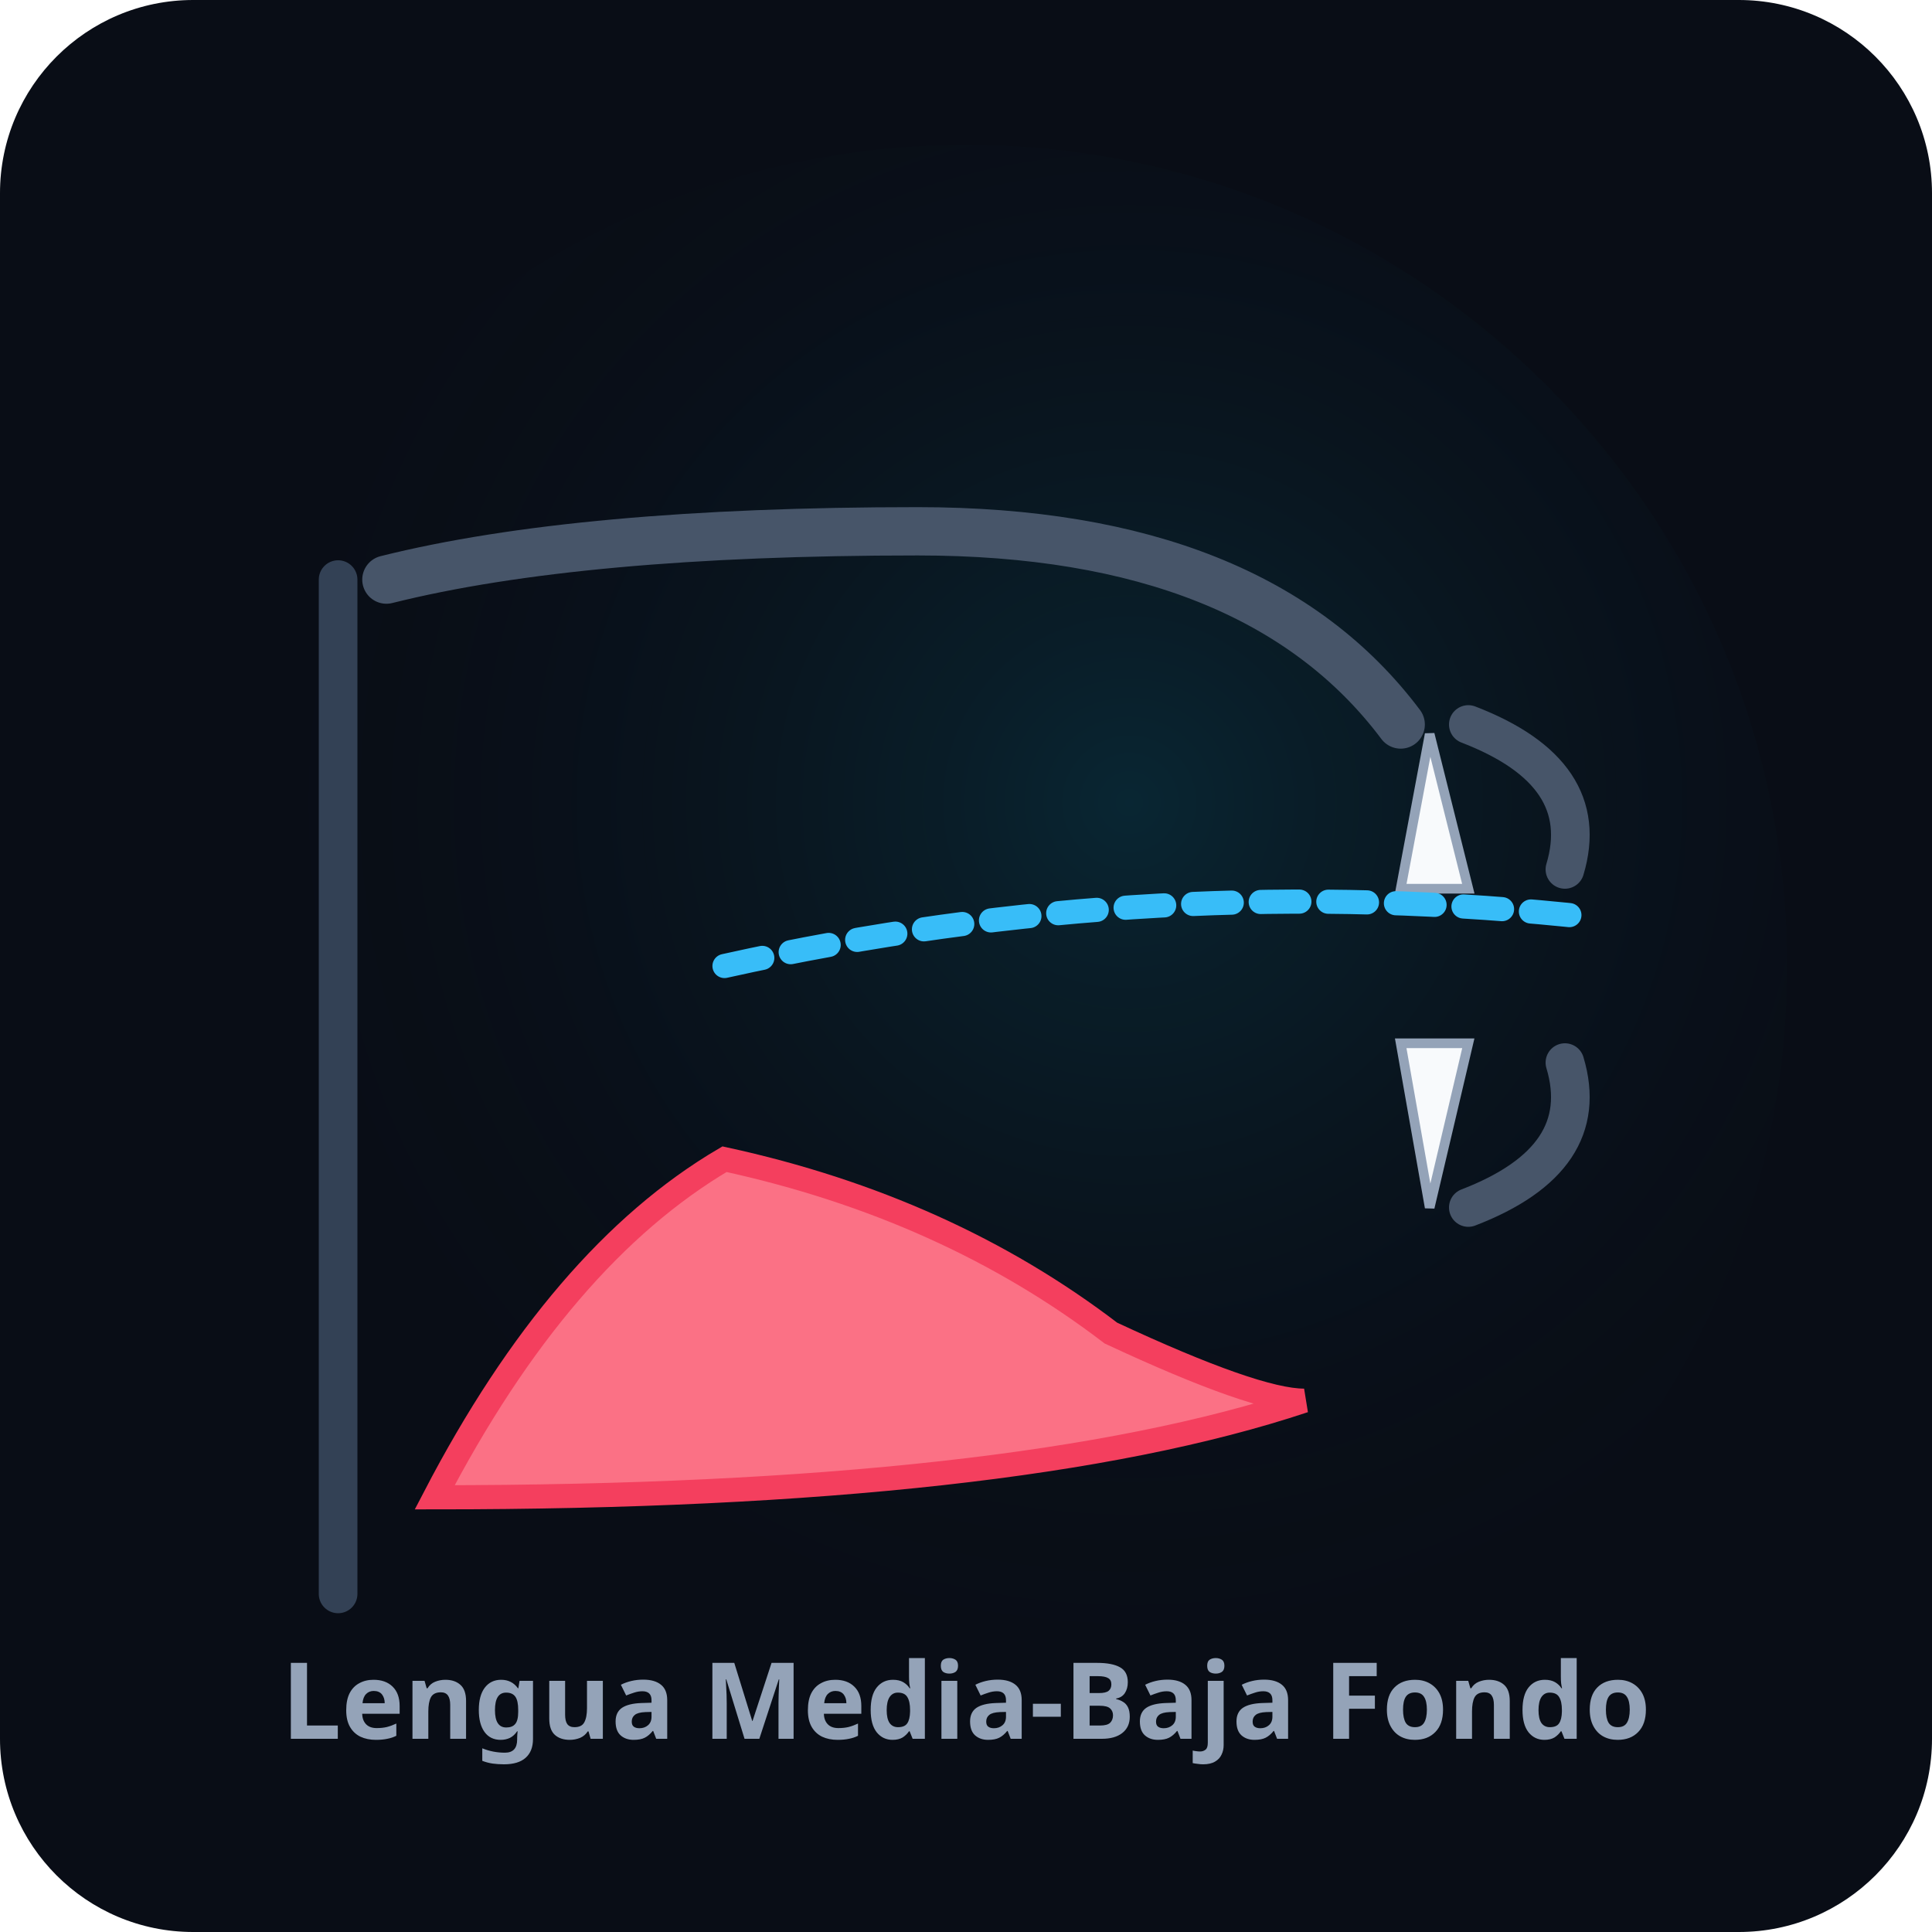
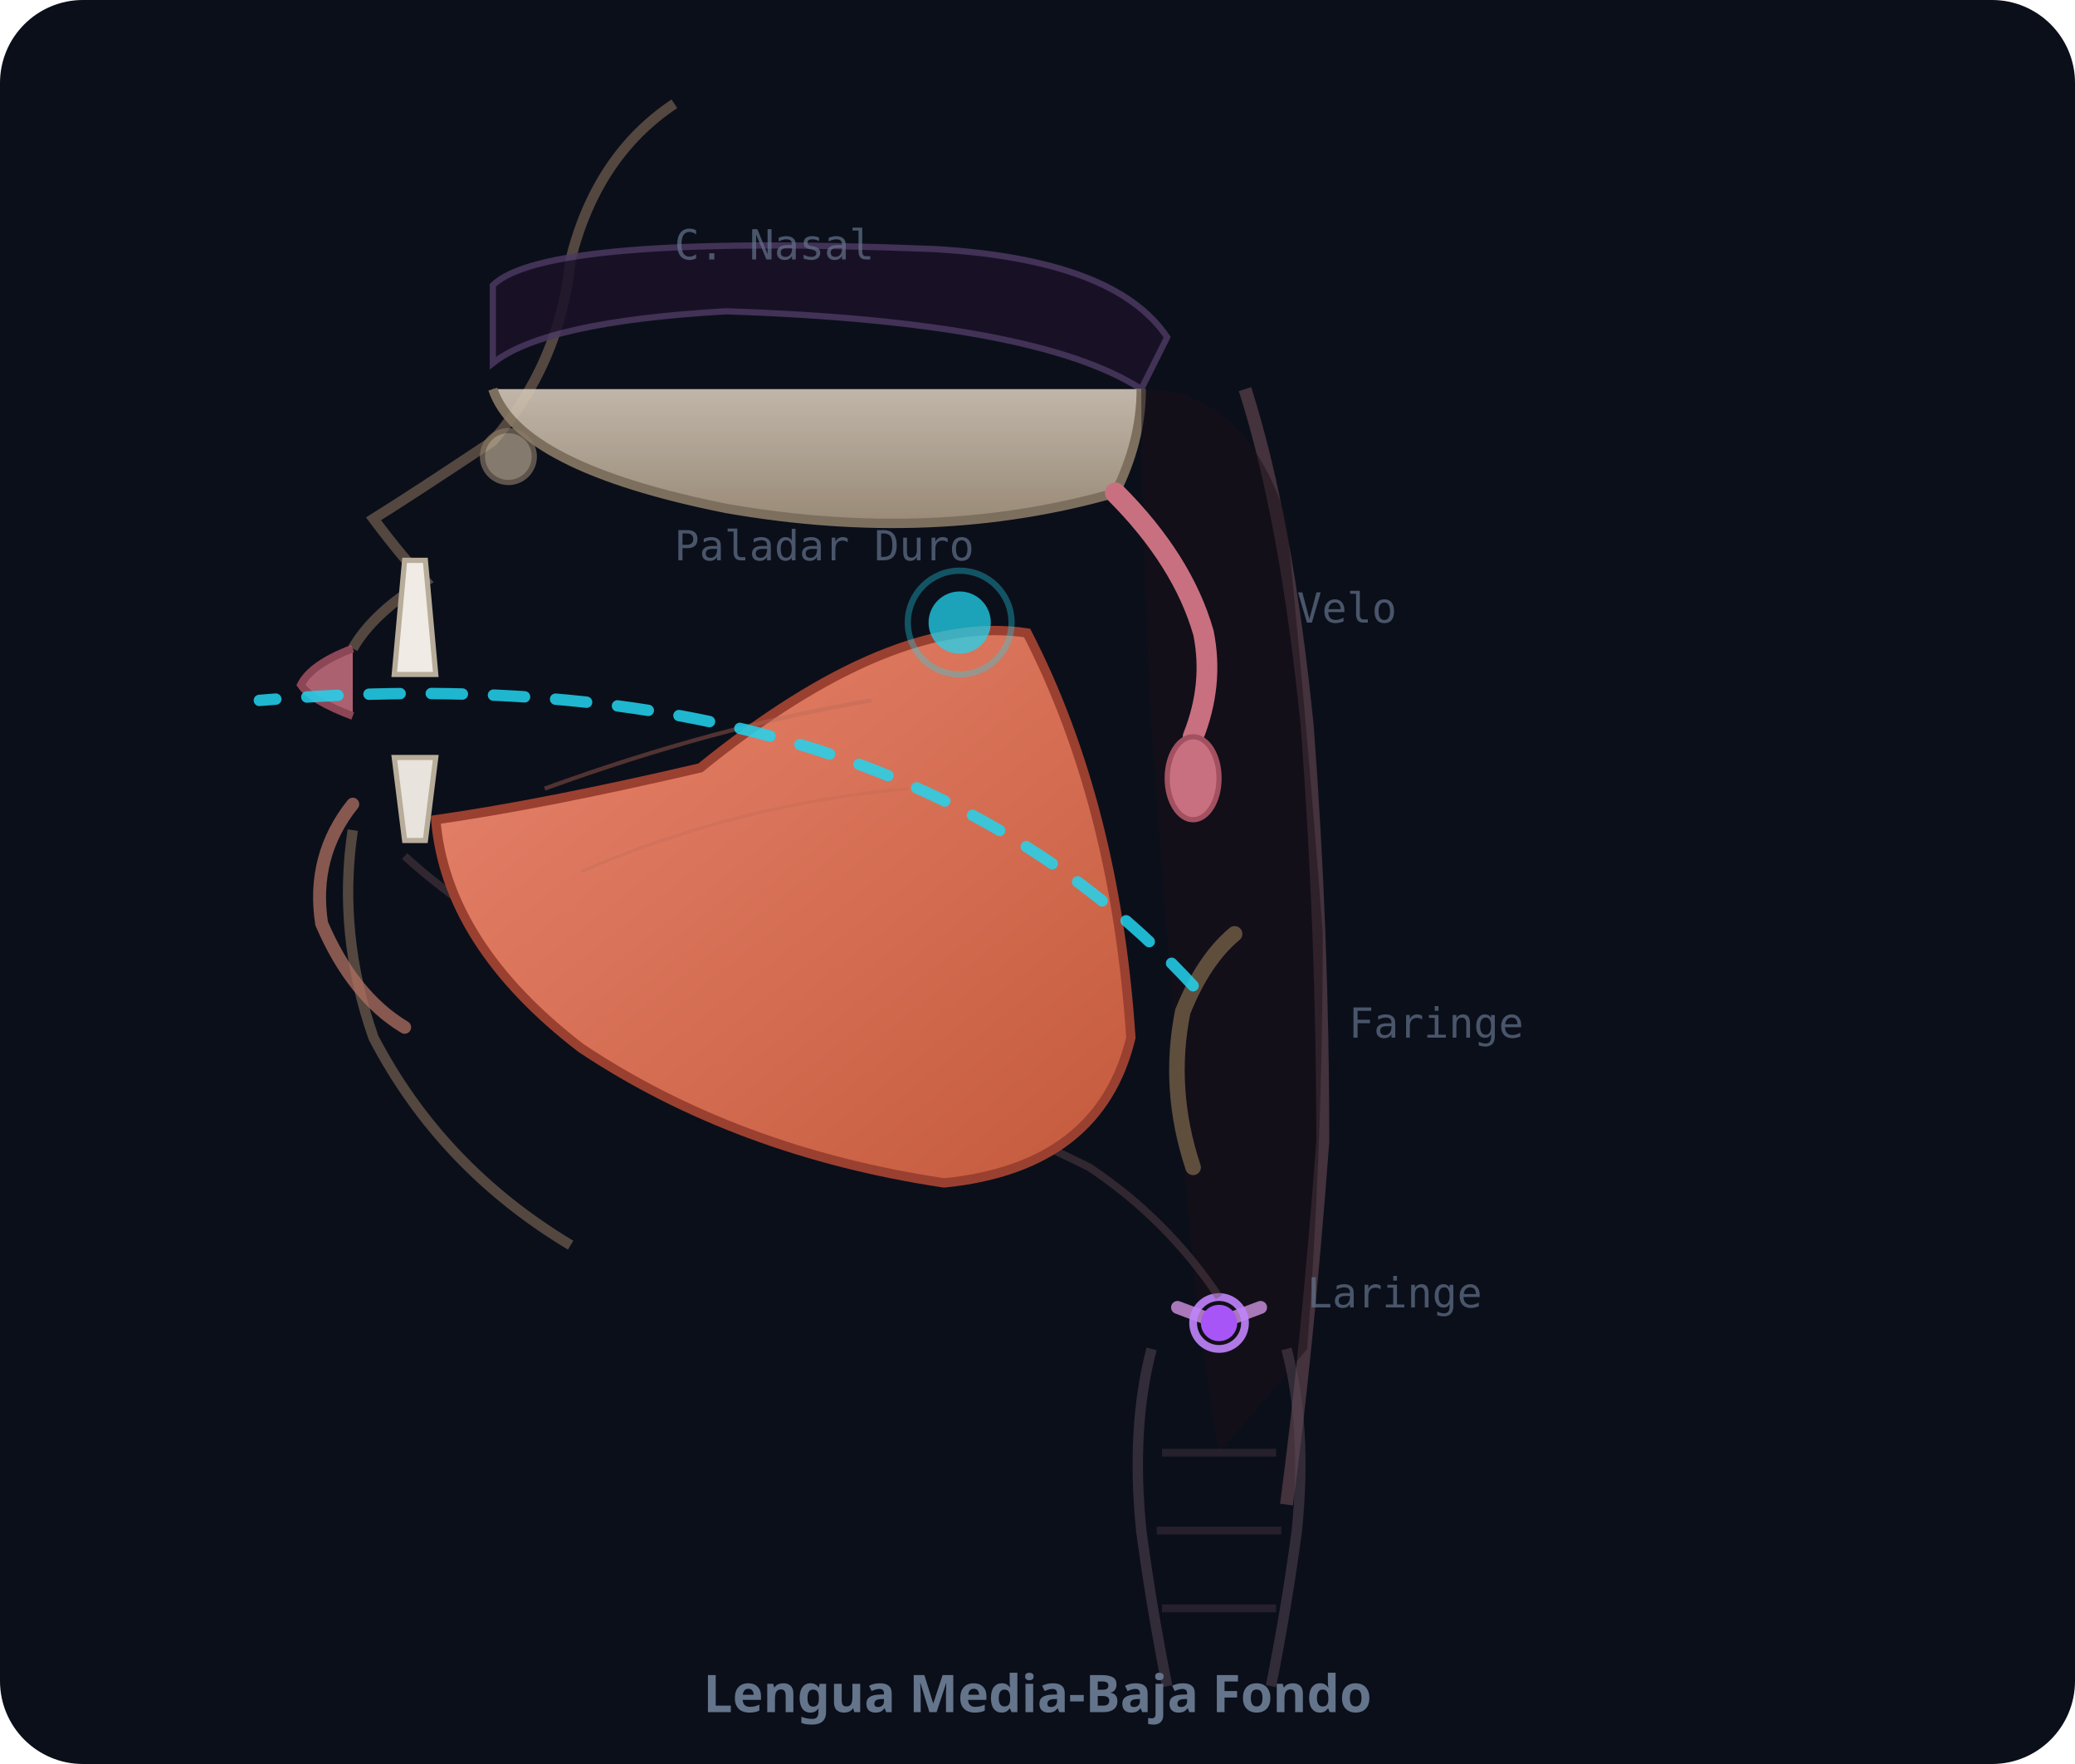
- <svg xmlns="http://www.w3.org/2000/svg" viewBox="0 0 200 200" width="100%" height="100%">
+ <svg xmlns="http://www.w3.org/2000/svg" viewBox="0 0 400 340" width="100%" height="100%">
  <defs>
-     <radialGradient id="latGlow" cx="60%" cy="40%" r="55%">
-       <stop offset="0%" stop-color="#06B6D4" stop-opacity="0.15" />
-       <stop offset="100%" stop-color="#090D16" stop-opacity="0" />
-     </radialGradient>
+     <linearGradient id="tngG-vowel_long_ol" x1="0%" y1="0%" x2="100%" y2="100%">
+       <stop offset="0%" stop-color="#e8856e" />
+       <stop offset="100%" stop-color="#c45a3c" />
+     </linearGradient>
+     <linearGradient id="boneG-vowel_long_ol" x1="0%" y1="0%" x2="0%" y2="100%">
+       <stop offset="0%" stop-color="#d4c8b8" />
+       <stop offset="100%" stop-color="#a89880" />
+     </linearGradient>
  </defs>
-   <rect width="200" height="200" rx="20" fill="#090D16" />
-   <circle cx="100" cy="100" r="85" fill="url(#latGlow)" />
-   <path d="M 35 60 L 35 165" stroke="#334155" stroke-width="4" stroke-linecap="round" />
-   <path d="M 40 60 Q 60 55 95 55 Q 130 55 145 75" stroke="#475569" stroke-width="5" stroke-linecap="round" fill="none" />
-   <path d="M 148 76 L 152 92 L 145 92 Z" fill="#F8FAFC" stroke="#94A3B8" stroke-width="1" />
-   <path d="M 148 125 L 152 108 L 145 108 Z" fill="#F8FAFC" stroke="#94A3B8" stroke-width="1" />
-   <path d="M 152 75 Q 165 80 162 90" stroke="#475569" stroke-width="4" stroke-linecap="round" fill="none" />
-   <path d="M 152 125 Q 165 120 162 110" stroke="#475569" stroke-width="4" stroke-linecap="round" fill="none" />
-   <path d="M 45 155 Q 58 130 75 120 Q 98 125 115 138 Q 130 145 135 145 Q 105 155 45 155 Z" fill="#FB7185" stroke="#F43F5E" stroke-width="2.5" />
-   <path d="M 75 100 Q 120 90 165 95" stroke="#38BDF8" stroke-width="2.5" stroke-dasharray="4,3" fill="none" stroke-linecap="round" />
-   <text x="100" y="180" fill="#94A3B8" font-family="system-ui, sans-serif" font-size="11" font-weight="bold" text-anchor="middle">Lengua Media-Baja Fondo</text>
+   <rect width="400" height="340" rx="16" fill="#0b0f1a" />
+   <path d="M 130 20 Q 115 30 110 50 Q 108 70 95 85 Q 80 95 72 100 Q 78 108 82 112 Q 72 118 68 125" fill="none" stroke="#7a6555" stroke-width="2" opacity="0.65" />
+   <path d="M 68 160 Q 65 180 72 200 Q 85 225 110 240" fill="none" stroke="#7a6555" stroke-width="2" opacity="0.65" />
+   <path d="M 95 55 Q 105 45 180 48 Q 215 50 225 65 L 220 75 Q 200 62 140 60 Q 105 62 95 70 Z" fill="#1a1228" stroke="#4a3860" stroke-width="1.2" opacity="0.85" />
+   <path d="M 95 75 Q 100 90 140 98 Q 180 105 215 95 Q 220 85 220 75" fill="url(#boneG-vowel_long_ol)" stroke="#8a7a65" stroke-width="1.8" opacity="0.9" />
+   <circle cx="98" cy="88" r="5" fill="#c4b49a" stroke="#8a7a65" stroke-width="1" opacity="0.65" />
+   <path d="M 78 108 L 82 108 L 84 130 L 76 130 Z" fill="#f0ebe4" stroke="#b8ad9a" stroke-width="1" />
+   <path d="M 68 125 Q 60 128 58 132 Q 60 135 68 138" fill="#c87080" stroke="#a35060" stroke-width="1.5" opacity="0.85" />
+   <g transform="translate(0, 0)">
+     <path d="M 76 146 L 84 146 L 82 162 L 78 162 Z" fill="#e8e3dc" stroke="#b8ad9a" stroke-width="1" />
+   </g>
+   <path d="M 68 155 Q 60 165 62 178 Q 68 192 78 198" fill="none" stroke="#b07060" stroke-width="2.5" stroke-linecap="round" opacity="0.75" />
+   <path d="M 240 75 Q 248 100 252 140 Q 255 180 255 220 Q 252 260 248 290" fill="none" stroke="#6a4a55" stroke-width="2.5" opacity="0.6" />
+   <path d="M 220 75 Q 240 75 248 100 Q 252 140 255 180 Q 255 220 252 260 L 235 280     Q 230 250 228 220 Q 225 180 222 140 Q 220 100 220 75 Z" fill="#1a1018" opacity="0.5" />
+   <path d="M 215 95 Q 228 108 232 122 Q 234 132 230 142" fill="none" stroke="#c87080" stroke-width="4" stroke-linecap="round" />
+   <ellipse cx="230" cy="150" rx="5" ry="8" fill="#c87080" stroke="#a35060" stroke-width="1" />
+   <path d="M 230 225 Q 225 210 228 195 Q 232 185 238 180" fill="none" stroke="#8a7050" stroke-width="3" stroke-linecap="round" opacity="0.65" />
+   <path d="M 222 260 Q 218 275 220 295 Q 222 310 225 325" fill="none" stroke="#5a4a55" stroke-width="2" opacity="0.5" />
+   <path d="M 248 260 Q 252 275 250 295 Q 248 310 245 325" fill="none" stroke="#5a4a55" stroke-width="2" opacity="0.5" />
+   <line x1="224" y1="280" x2="246" y2="280" stroke="#4a3a45" stroke-width="1.5" opacity="0.4" />
+   <line x1="223" y1="295" x2="247" y2="295" stroke="#4a3a45" stroke-width="1.5" opacity="0.4" />
+   <line x1="224" y1="310" x2="246" y2="310" stroke="#4a3a45" stroke-width="1.5" opacity="0.4" />
+   <g transform="translate(235, 255)">
+     <line x1="-8" y1="-3" x2="0" y2="0" stroke="#a878b8" stroke-width="2.5" stroke-linecap="round" />
+     <line x1="8" y1="-3" x2="0" y2="0" stroke="#a878b8" stroke-width="2.5" stroke-linecap="round" />
+     <circle cx="0" cy="0" r="5" fill="none" stroke="#c084fc" stroke-width="1.5" opacity="0.9">
+       <animate attributeName="r" values="5;18;5" dur="0.9s" repeatCount="indefinite" />
+       <animate attributeName="opacity" values="0.9;0;0.9" dur="0.9s" repeatCount="indefinite" />
+     </circle>
+     <circle cx="0" cy="0" r="3.5" fill="#a855f7">
+       <animate attributeName="opacity" values="0.35;1;0.35" dur="0.45s" repeatCount="indefinite" />
+     </circle>
+   </g>
+   <path d="M 78 165 Q 100 185 140 200 Q 180 210 210 225 Q 225 235 235 250" fill="none" stroke="#6a4a50" stroke-width="1.5" opacity="0.4" />
+   <path d="M 84 158 Q 105 155 135 148 Q 172 118 198 122 Q 215 155 218 200 Q 212 225 182 228 Q 142 222 112 202 Q 86 182 84 158 Z" fill="url(#tngG-vowel_long_ol)" stroke="#9a4030" stroke-width="1.8" />
+   <path d="M 105 152 Q 138 140 168 135" fill="none" stroke="#b86855" stroke-width="0.8" opacity="0.4" />
+   <path d="M 112 168 Q 142 155 175 152" fill="none" stroke="#b86855" stroke-width="0.6" opacity="0.3" />
+   <circle cx="185" cy="120" r="6" fill="#22d3ee" opacity="0.75" />
+   <circle cx="185" cy="120" r="10" fill="none" stroke="#22d3ee" stroke-width="1.2" opacity="0.35" />
+   <path d="M 230 190 Q 170 125 50 135" fill="none" stroke="#22d3ee" stroke-width="2.2" stroke-linecap="round" stroke-dasharray="6 6" opacity="0.85">
+     <animate attributeName="stroke-dashoffset" values="40;0" dur="0.85s" repeatCount="indefinite" />
+   </path>
+   <g font-size="8" fill="#64748b" font-family="monospace" opacity="0.7">
+     <text x="130" y="50">C. Nasal</text>
+     <text x="130" y="108">Paladar Duro</text>
+     <text x="250" y="120">Velo</text>
+     <text x="260" y="200">Faringe</text>
+     <text x="252" y="252">Laringe</text>
+   </g>
+   <text x="200" y="330" fill="#64748b" font-family="system-ui, sans-serif" font-size="10" font-weight="bold" text-anchor="middle">Lengua Media-Baja Fondo</text>
</svg>
